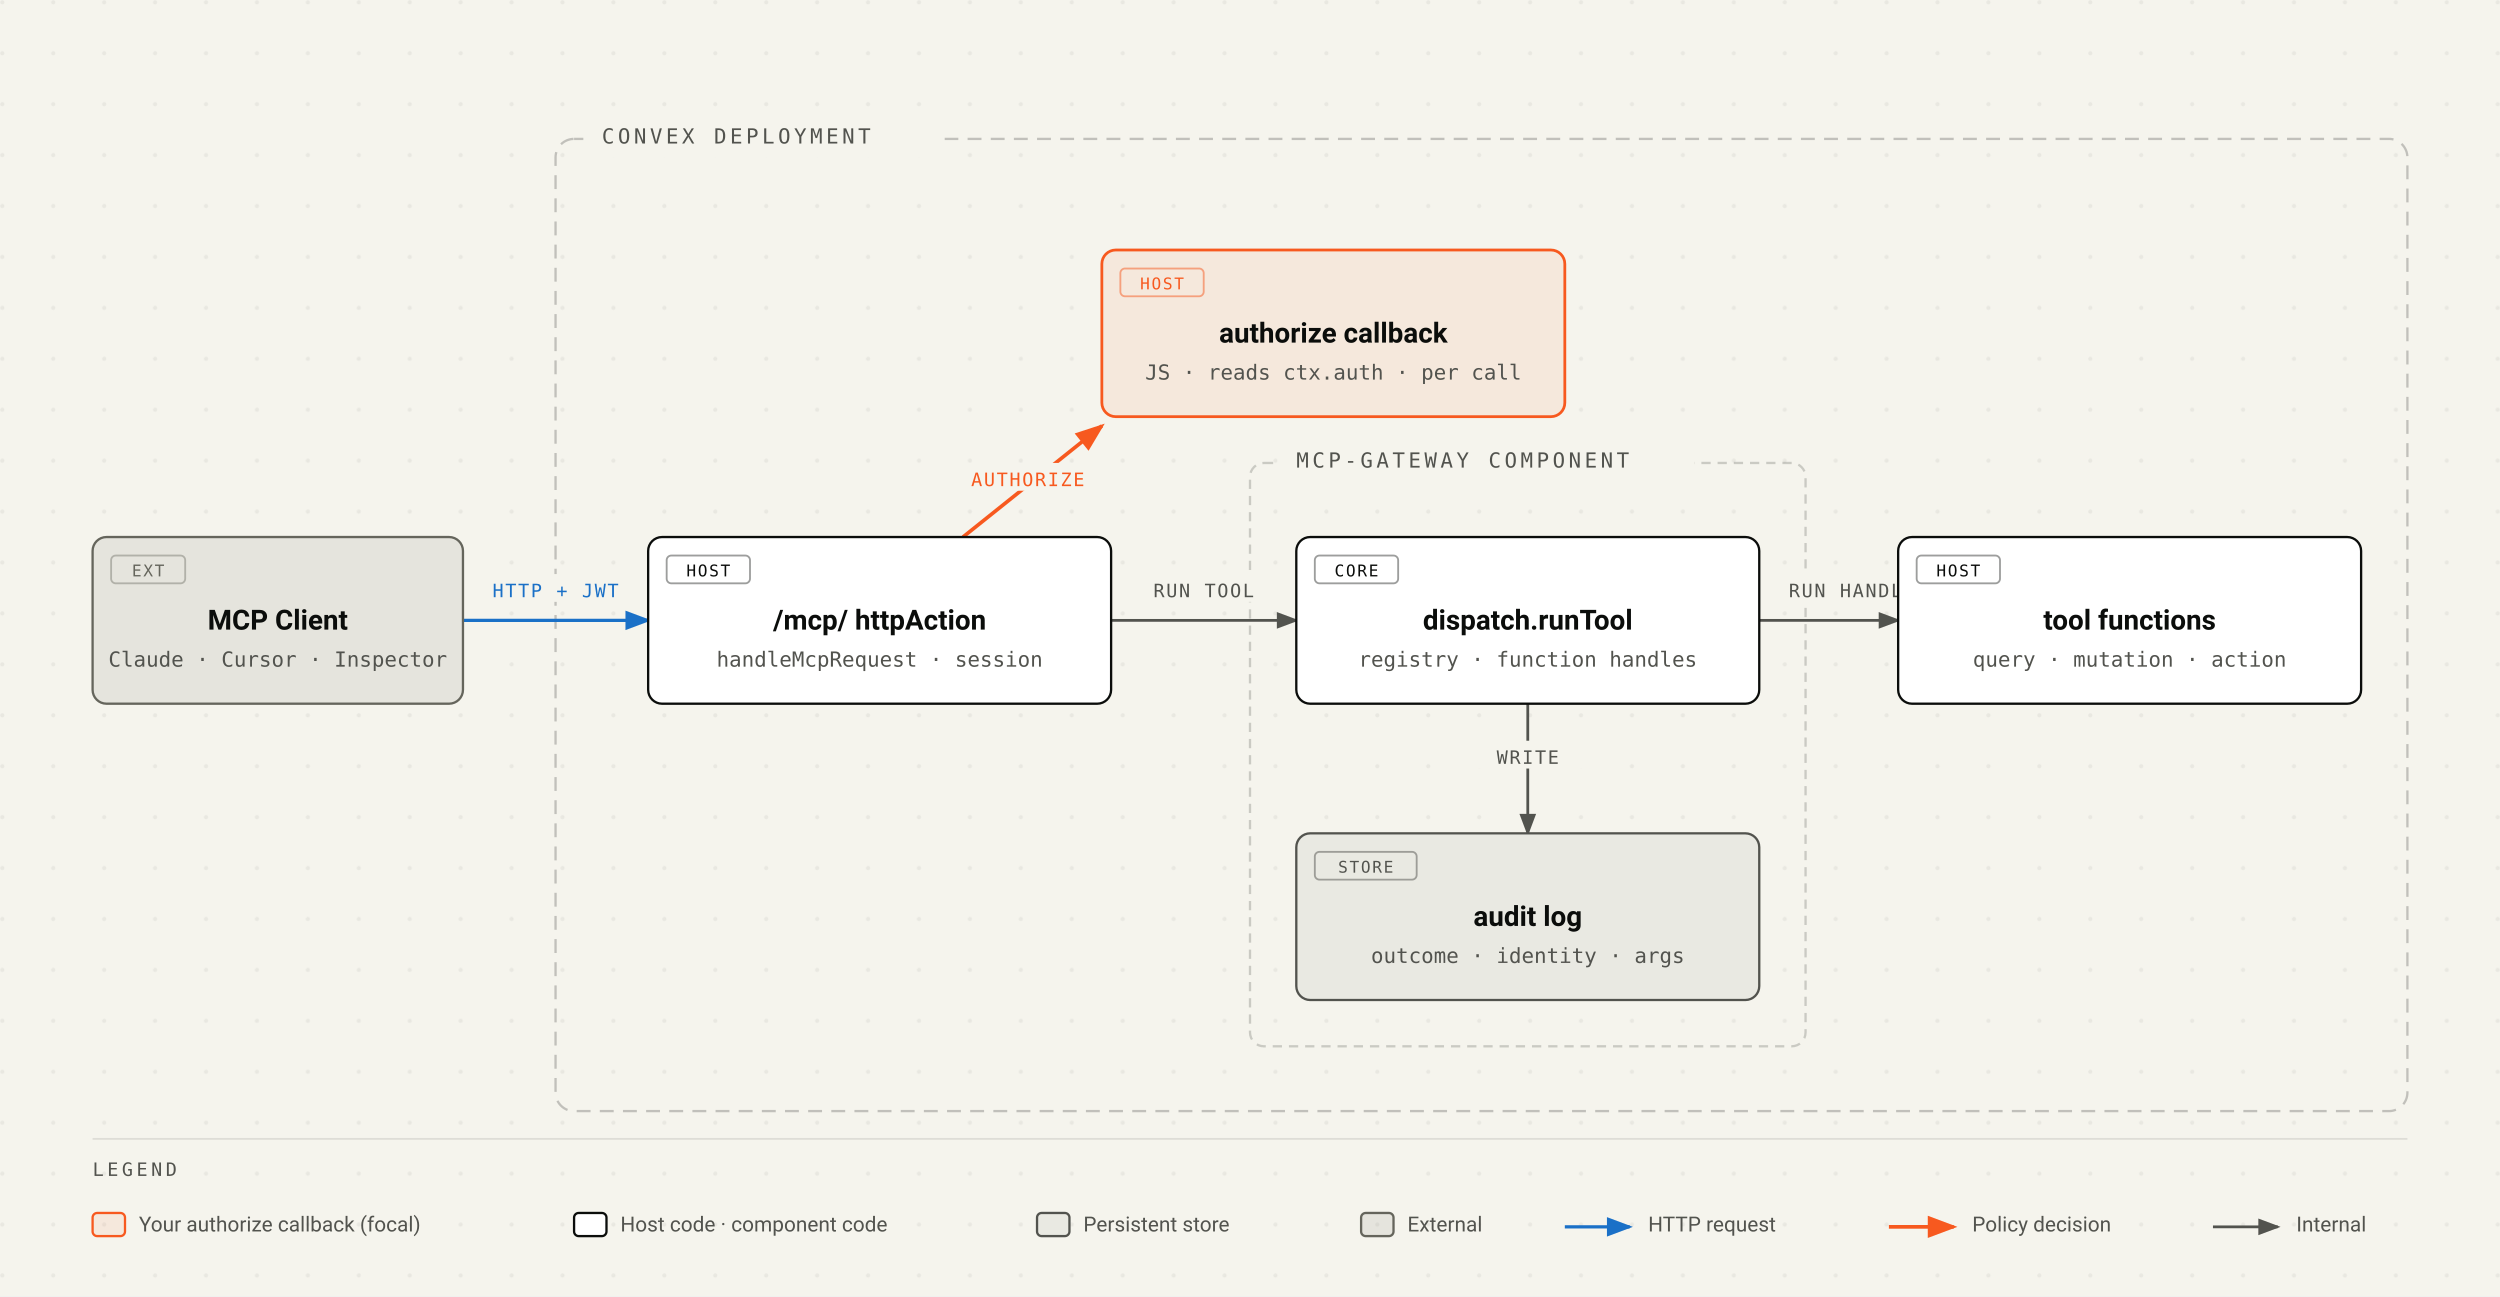
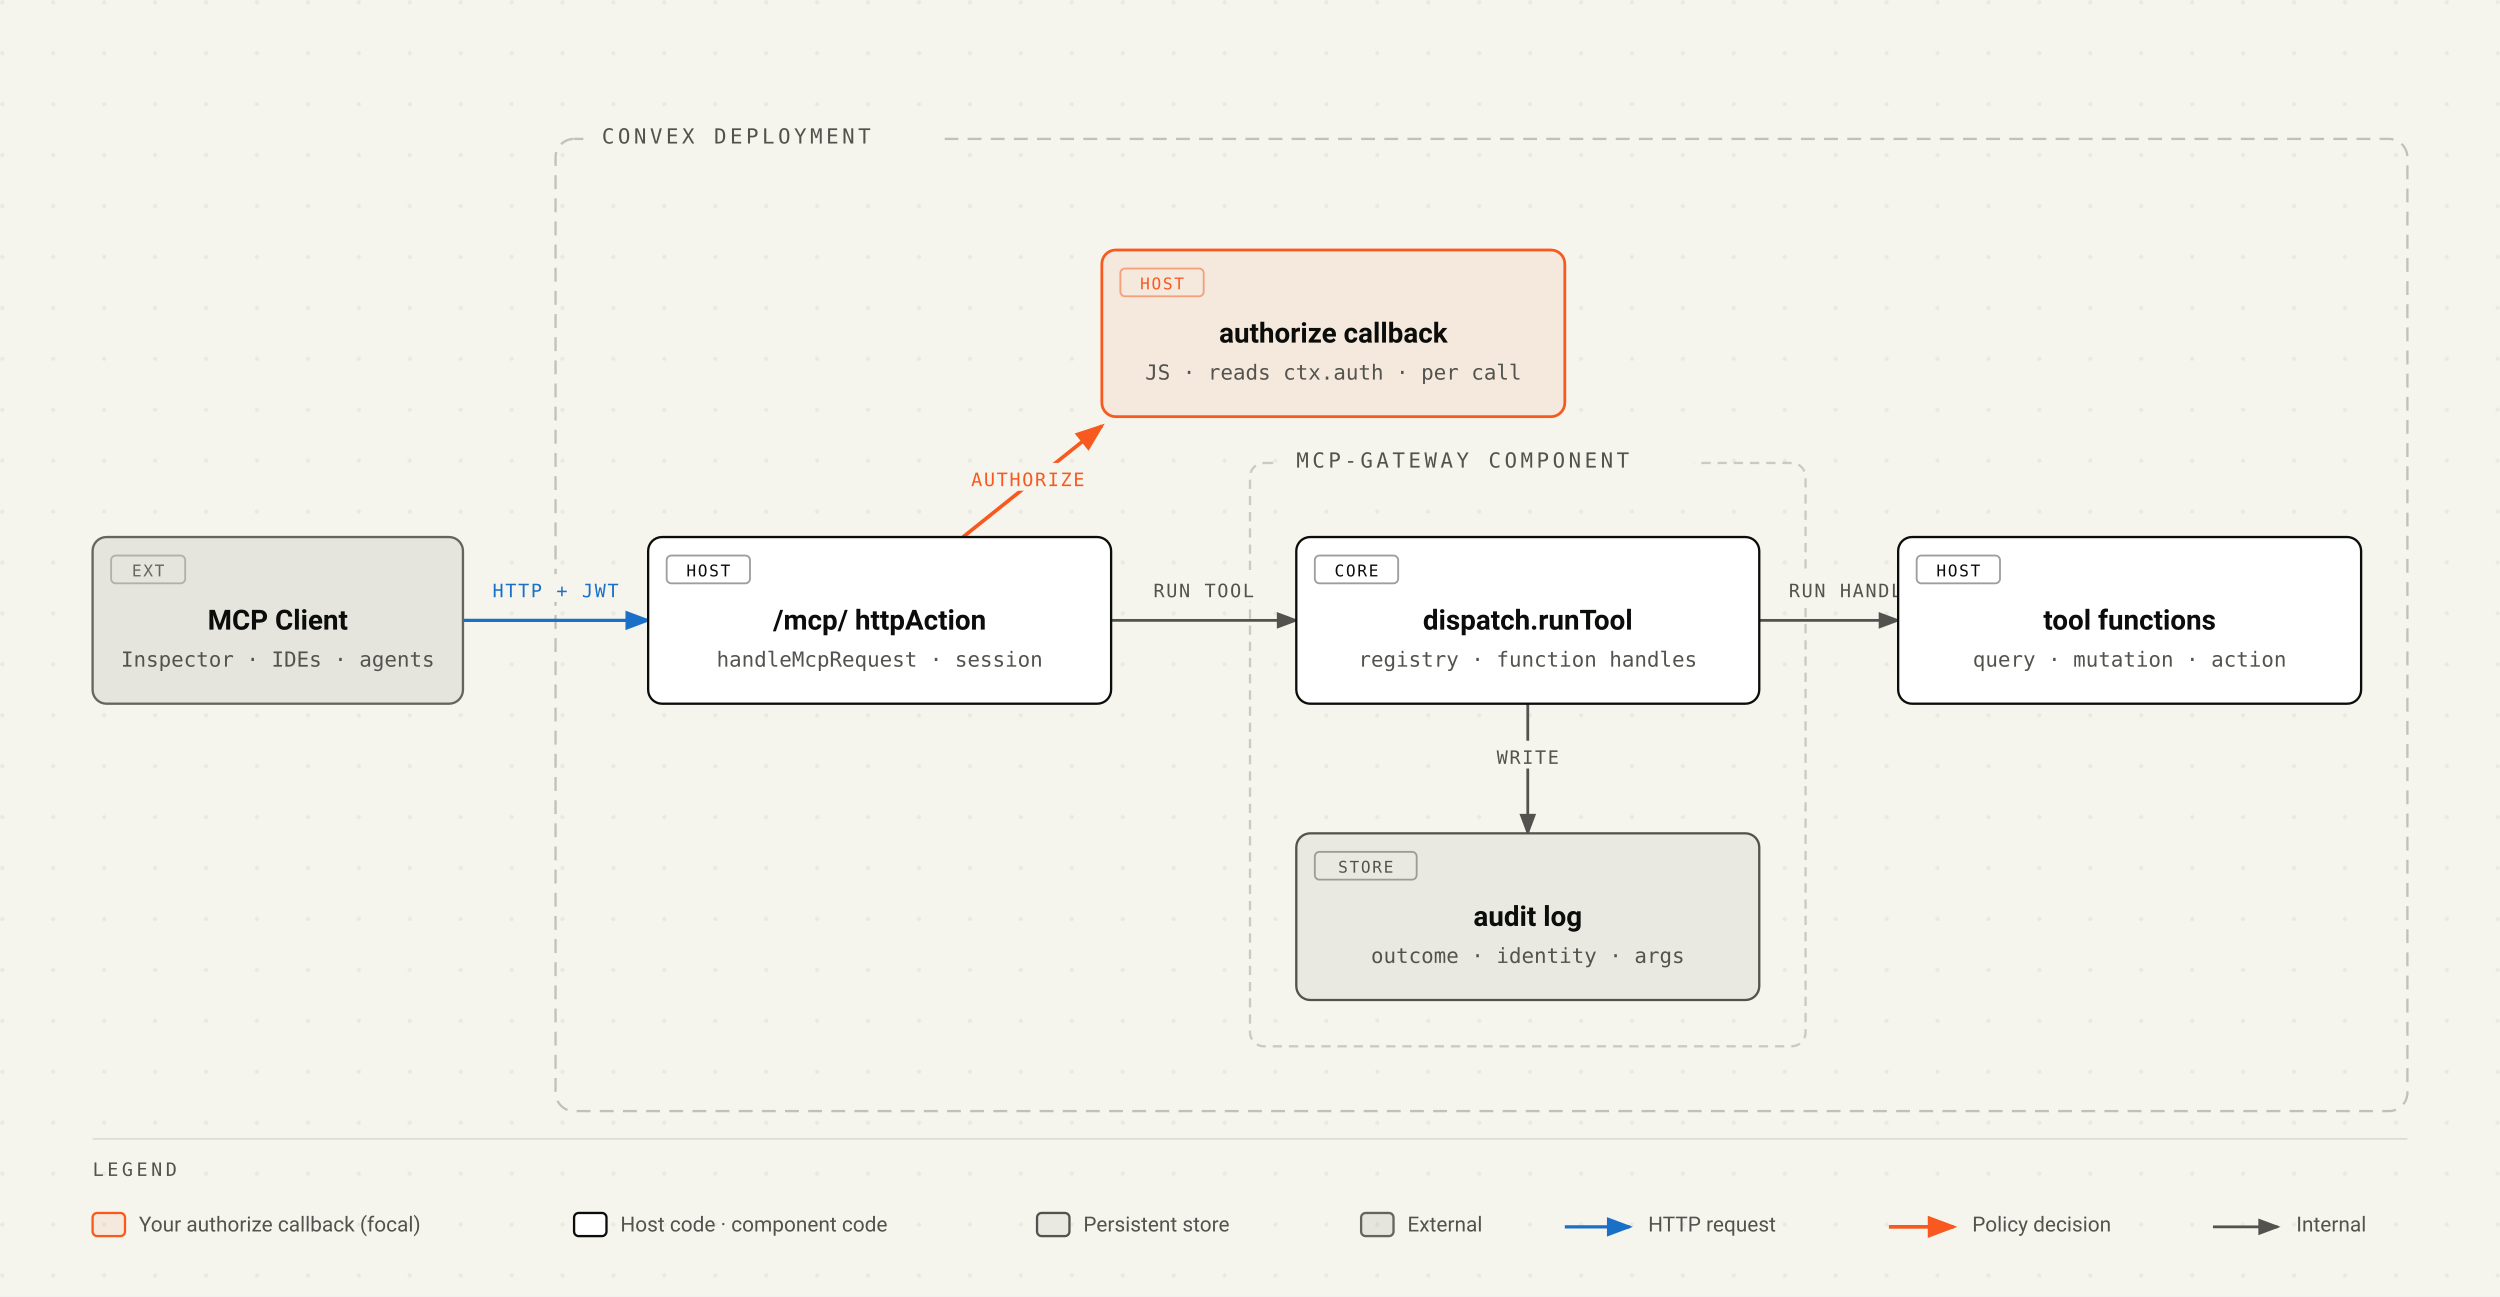
<svg xmlns="http://www.w3.org/2000/svg" viewBox="0 0 1080 560" font-family="-apple-system, BlinkMacSystemFont, 'Segoe UI', Roboto, sans-serif">
  <defs>
    <pattern id="dots" width="22" height="22" patternUnits="userSpaceOnUse">
      <circle cx="1" cy="1" r="0.9" fill="rgba(11,13,11,0.10)" />
    </pattern>
    <marker id="arrow" markerWidth="8" markerHeight="6" refX="7" refY="3" orient="auto">
      <polygon points="0 0, 8 3, 0 6" fill="#52534e" />
    </marker>
    <marker id="arrow-accent" markerWidth="8" markerHeight="6" refX="7" refY="3" orient="auto">
      <polygon points="0 0, 8 3, 0 6" fill="#f7591f" />
    </marker>
    <marker id="arrow-link" markerWidth="8" markerHeight="6" refX="7" refY="3" orient="auto">
      <polygon points="0 0, 8 3, 0 6" fill="#1a70c7" />
    </marker>
  </defs>
  <rect width="100%" height="100%" fill="#f5f4ed" />
  <rect width="100%" height="100%" fill="url(#dots)" opacity="0.55" />
  <rect x="240" y="60" width="800" height="420" rx="8" fill="transparent" stroke="rgba(11,13,11,0.22)" stroke-width="1" stroke-dasharray="6,4" />
  <rect x="252" y="48" width="156" height="20" rx="2" fill="#f5f4ed" />
  <text x="260" y="62" fill="#52534e" font-size="9" font-family="ui-monospace, monospace" letter-spacing="1.5">CONVEX DEPLOYMENT</text>
  <rect x="540" y="200" width="240" height="252" rx="6" fill="transparent" stroke="rgba(11,13,11,0.18)" stroke-width="1" stroke-dasharray="4,3" />
  <rect x="552" y="188" width="180" height="20" rx="2" fill="#f5f4ed" />
  <text x="560" y="202" fill="#52534e" font-size="9" font-family="ui-monospace, monospace" letter-spacing="1.5">MCP-GATEWAY COMPONENT</text>
  <line x1="200" y1="268" x2="280" y2="268" stroke="#1a70c7" stroke-width="1.4" marker-end="url(#arrow-link)" />
  <line x1="416" y1="232" x2="476" y2="184" stroke="#f7591f" stroke-width="1.6" marker-end="url(#arrow-accent)" />
  <line x1="480" y1="268" x2="560" y2="268" stroke="#52534e" stroke-width="1.2" marker-end="url(#arrow)" />
  <line x1="760" y1="268" x2="820" y2="268" stroke="#52534e" stroke-width="1.2" marker-end="url(#arrow)" />
  <line x1="660" y1="304" x2="660" y2="360" stroke="#52534e" stroke-width="1.2" marker-end="url(#arrow)" />
  <rect x="208" y="248" width="64" height="12" rx="2" fill="#f5f4ed" />
  <text x="240" y="258" fill="#1a70c7" font-size="8" font-family="ui-monospace, monospace" text-anchor="middle" letter-spacing="0.7">HTTP + JWT</text>
  <rect x="412" y="200" width="64" height="12" rx="2" fill="#f5f4ed" />
  <text x="444" y="210" fill="#f7591f" font-size="8" font-family="ui-monospace, monospace" text-anchor="middle" letter-spacing="0.7">AUTHORIZE</text>
  <rect x="488" y="248" width="64" height="12" rx="2" fill="#f5f4ed" />
  <text x="520" y="258" fill="#52534e" font-size="8" font-family="ui-monospace, monospace" text-anchor="middle" letter-spacing="0.7">RUN TOOL</text>
  <rect x="768" y="248" width="64" height="12" rx="2" fill="#f5f4ed" />
  <text x="800" y="258" fill="#52534e" font-size="8" font-family="ui-monospace, monospace" text-anchor="middle" letter-spacing="0.7">RUN HANDLE</text>
  <rect x="632" y="320" width="56" height="12" rx="2" fill="#f5f4ed" />
  <text x="660" y="330" fill="#52534e" font-size="8" font-family="ui-monospace, monospace" text-anchor="middle" letter-spacing="0.7">WRITE</text>
  <rect x="40" y="232" width="160" height="72" rx="6" fill="#f5f4ed" />
  <rect x="40" y="232" width="160" height="72" rx="6" fill="rgba(82,83,78,0.10)" stroke="#65655c" stroke-width="1" />
  <rect x="48" y="240" width="32" height="12" rx="2" fill="transparent" stroke="rgba(101,101,92,0.40)" stroke-width="0.8" />
  <text x="64" y="249" fill="#65655c" font-size="7" font-family="ui-monospace, monospace" text-anchor="middle" letter-spacing="0.7">EXT</text>
  <text x="120" y="272" fill="#0b0d0b" font-size="12" font-weight="600" text-anchor="middle">MCP Client</text>
-   <text x="120" y="288" fill="#52534e" font-size="9" font-family="ui-monospace, monospace" text-anchor="middle">Claude · Cursor · Inspector</text>
+   <text x="120" y="288" fill="#52534e" font-size="9" font-family="ui-monospace, monospace" text-anchor="middle">Inspector · IDEs · agents</text>
  <rect x="280" y="232" width="200" height="72" rx="6" fill="#f5f4ed" />
  <rect x="280" y="232" width="200" height="72" rx="6" fill="#ffffff" stroke="#0b0d0b" stroke-width="1" />
  <rect x="288" y="240" width="36" height="12" rx="2" fill="transparent" stroke="rgba(11,13,11,0.40)" stroke-width="0.8" />
  <text x="306" y="249" fill="#0b0d0b" font-size="7" font-family="ui-monospace, monospace" text-anchor="middle" letter-spacing="0.7">HOST</text>
  <text x="380" y="272" fill="#0b0d0b" font-size="12" font-weight="600" text-anchor="middle">/mcp/ httpAction</text>
  <text x="380" y="288" fill="#52534e" font-size="9" font-family="ui-monospace, monospace" text-anchor="middle">handleMcpRequest · session</text>
  <rect x="476" y="108" width="200" height="72" rx="6" fill="#f5f4ed" />
  <rect x="476" y="108" width="200" height="72" rx="6" fill="rgba(247,89,31,0.08)" stroke="#f7591f" stroke-width="1.2" />
  <rect x="484" y="116" width="36" height="12" rx="2" fill="transparent" stroke="rgba(247,89,31,0.50)" stroke-width="0.8" />
  <text x="502" y="125" fill="#f7591f" font-size="7" font-family="ui-monospace, monospace" text-anchor="middle" letter-spacing="0.7">HOST</text>
  <text x="576" y="148" fill="#0b0d0b" font-size="12" font-weight="600" text-anchor="middle">authorize callback</text>
  <text x="576" y="164" fill="#52534e" font-size="9" font-family="ui-monospace, monospace" text-anchor="middle">JS · reads ctx.auth · per call</text>
  <rect x="560" y="232" width="200" height="72" rx="6" fill="#f5f4ed" />
  <rect x="560" y="232" width="200" height="72" rx="6" fill="#ffffff" stroke="#0b0d0b" stroke-width="1" />
  <rect x="568" y="240" width="36" height="12" rx="2" fill="transparent" stroke="rgba(11,13,11,0.40)" stroke-width="0.8" />
  <text x="586" y="249" fill="#0b0d0b" font-size="7" font-family="ui-monospace, monospace" text-anchor="middle" letter-spacing="0.7">CORE</text>
  <text x="660" y="272" fill="#0b0d0b" font-size="12" font-weight="600" text-anchor="middle">dispatch.runTool</text>
  <text x="660" y="288" fill="#52534e" font-size="9" font-family="ui-monospace, monospace" text-anchor="middle">registry · function handles</text>
  <rect x="820" y="232" width="200" height="72" rx="6" fill="#f5f4ed" />
  <rect x="820" y="232" width="200" height="72" rx="6" fill="#ffffff" stroke="#0b0d0b" stroke-width="1" />
  <rect x="828" y="240" width="36" height="12" rx="2" fill="transparent" stroke="rgba(11,13,11,0.40)" stroke-width="0.8" />
  <text x="846" y="249" fill="#0b0d0b" font-size="7" font-family="ui-monospace, monospace" text-anchor="middle" letter-spacing="0.7">HOST</text>
  <text x="920" y="272" fill="#0b0d0b" font-size="12" font-weight="600" text-anchor="middle">tool functions</text>
  <text x="920" y="288" fill="#52534e" font-size="9" font-family="ui-monospace, monospace" text-anchor="middle">query · mutation · action</text>
  <rect x="560" y="360" width="200" height="72" rx="6" fill="#f5f4ed" />
  <rect x="560" y="360" width="200" height="72" rx="6" fill="rgba(11,13,11,0.05)" stroke="#52534e" stroke-width="1" />
  <rect x="568" y="368" width="44" height="12" rx="2" fill="transparent" stroke="rgba(82,83,78,0.50)" stroke-width="0.8" />
  <text x="590" y="377" fill="#52534e" font-size="7" font-family="ui-monospace, monospace" text-anchor="middle" letter-spacing="0.7">STORE</text>
  <text x="660" y="400" fill="#0b0d0b" font-size="12" font-weight="600" text-anchor="middle">audit log</text>
  <text x="660" y="416" fill="#52534e" font-size="9" font-family="ui-monospace, monospace" text-anchor="middle">outcome · identity · args</text>
  <line x1="40" y1="492" x2="1040" y2="492" stroke="rgba(11,13,11,0.10)" stroke-width="0.8" />
  <text x="40" y="508" fill="#52534e" font-size="8" font-family="ui-monospace, monospace" letter-spacing="1.5">LEGEND</text>
  <rect x="40" y="524" width="14" height="10" rx="2" fill="rgba(247,89,31,0.08)" stroke="#f7591f" stroke-width="1" />
  <text x="60" y="532" fill="#52534e" font-size="9">Your authorize callback (focal)</text>
  <rect x="248" y="524" width="14" height="10" rx="2" fill="#ffffff" stroke="#0b0d0b" stroke-width="1" />
  <text x="268" y="532" fill="#52534e" font-size="9">Host code · component code</text>
  <rect x="448" y="524" width="14" height="10" rx="2" fill="rgba(11,13,11,0.05)" stroke="#52534e" stroke-width="1" />
  <text x="468" y="532" fill="#52534e" font-size="9">Persistent store</text>
  <rect x="588" y="524" width="14" height="10" rx="2" fill="rgba(82,83,78,0.10)" stroke="#65655c" stroke-width="1" />
  <text x="608" y="532" fill="#52534e" font-size="9">External</text>
  <line x1="676" y1="530" x2="704" y2="530" stroke="#1a70c7" stroke-width="1.4" marker-end="url(#arrow-link)" />
  <text x="712" y="532" fill="#52534e" font-size="9">HTTP request</text>
  <line x1="816" y1="530" x2="844" y2="530" stroke="#f7591f" stroke-width="1.6" marker-end="url(#arrow-accent)" />
  <text x="852" y="532" fill="#52534e" font-size="9">Policy decision</text>
  <line x1="956" y1="530" x2="984" y2="530" stroke="#52534e" stroke-width="1.2" marker-end="url(#arrow)" />
  <text x="992" y="532" fill="#52534e" font-size="9">Internal</text>
</svg>
